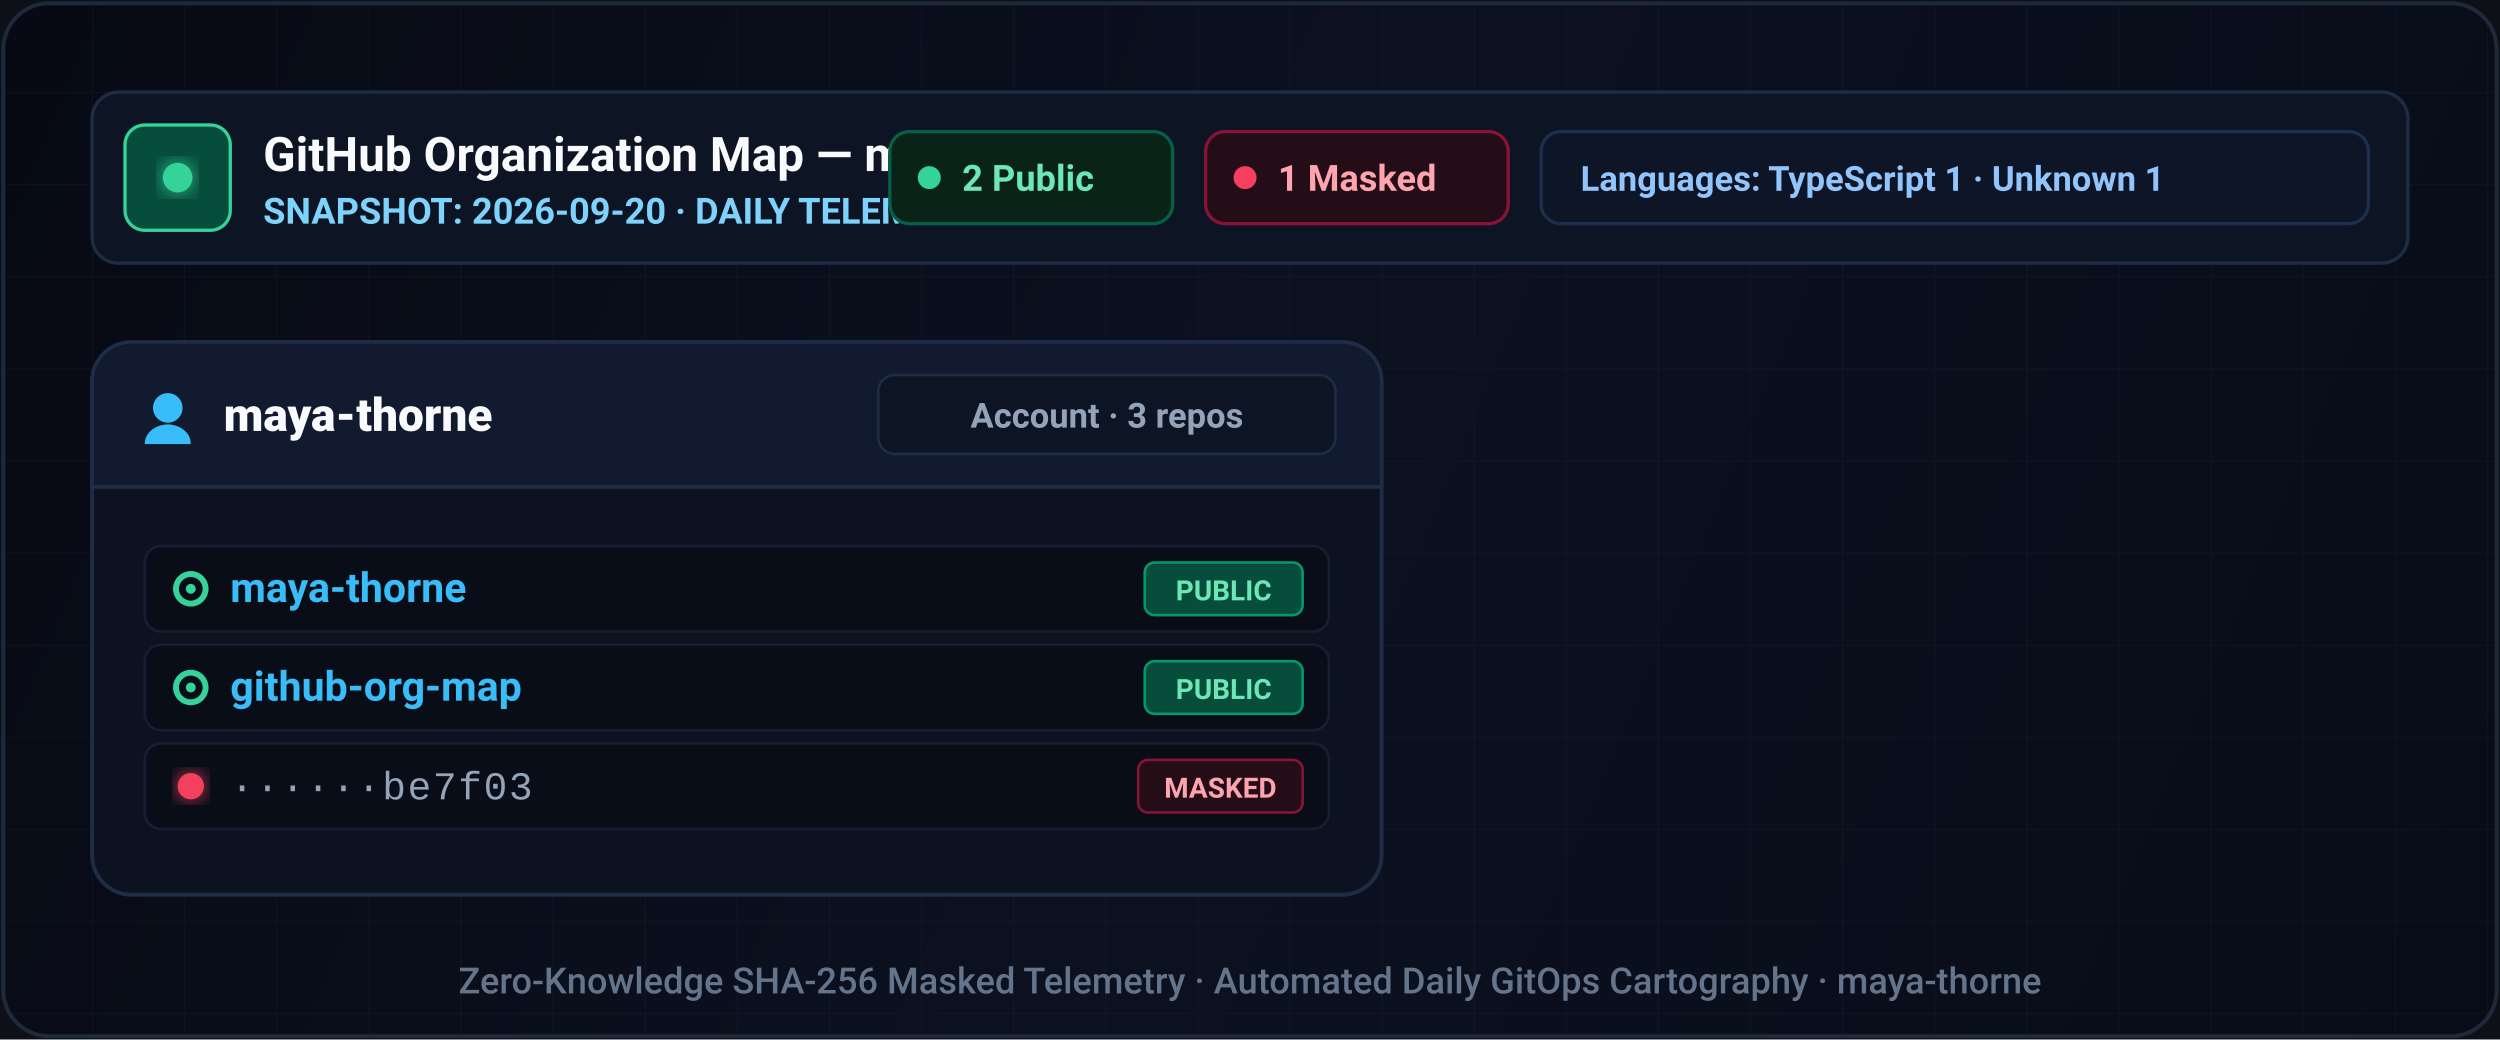
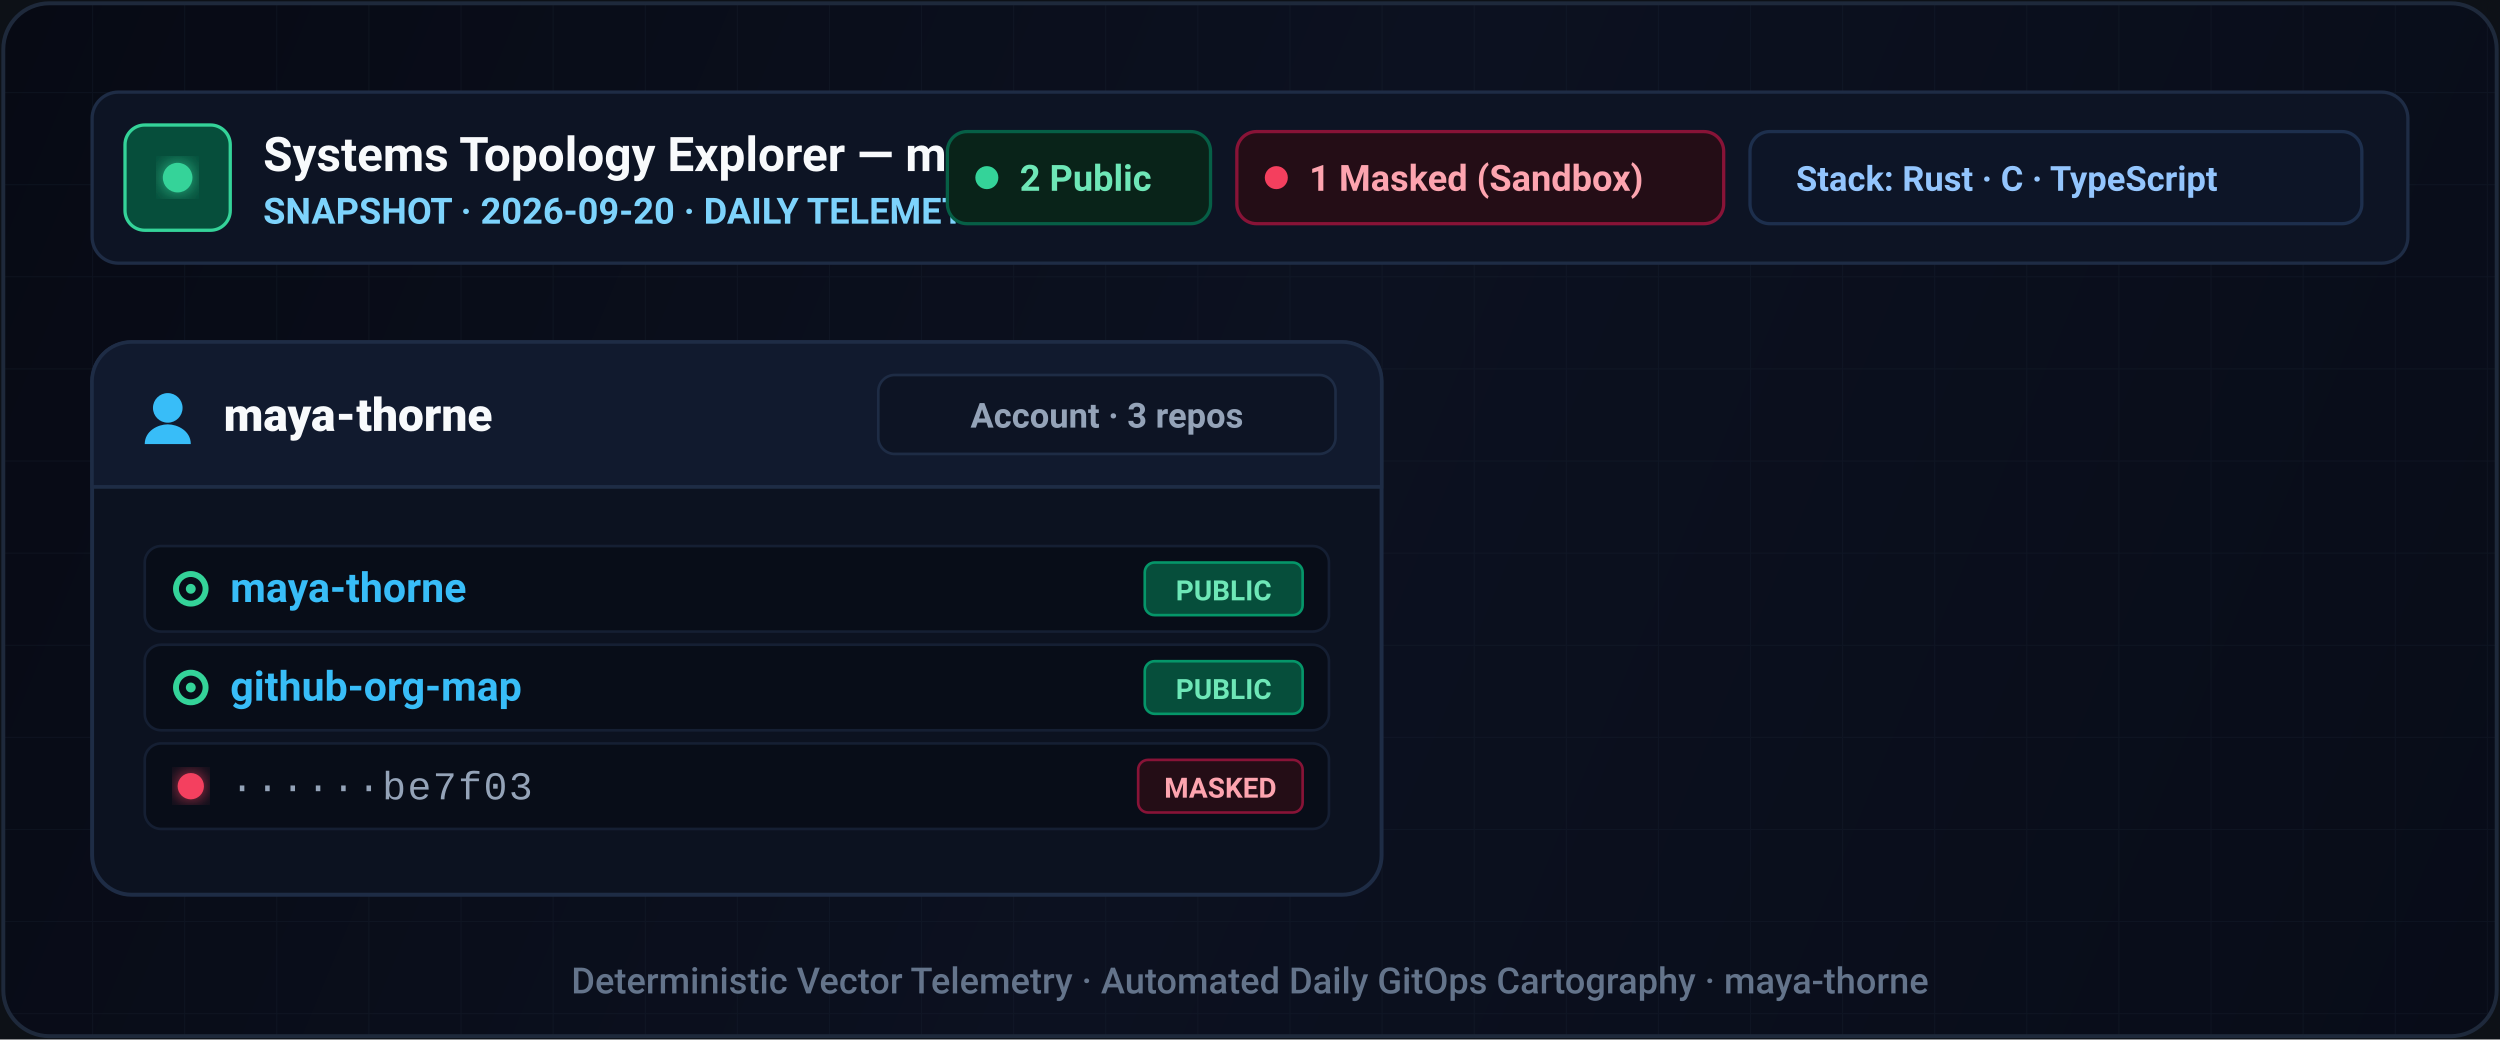
<svg xmlns="http://www.w3.org/2000/svg" viewBox="0 0 760 316" width="760" height="316" role="img" aria-label="GitHub organization map for maya-thorne on 2026-09-20">
  <defs>
    <linearGradient id="canvas-bg" x1="0" y1="0" x2="760" y2="316" gradientUnits="userSpaceOnUse">
      <stop offset="0%" stop-color="#070a14" />
      <stop offset="50%" stop-color="#0c1120" />
      <stop offset="100%" stop-color="#080c18" />
    </linearGradient>
    <pattern id="ui-grid" width="28" height="28" patternUnits="userSpaceOnUse">
      <path d="M 28 0 L 0 0 0 28" fill="none" stroke="#1e293b" stroke-width="0.6" stroke-opacity="0.25" />
    </pattern>
    <filter id="badge-glow" x="-20%" y="-20%" width="140%" height="140%">
      <feGaussianBlur stdDeviation="3" result="blur" />
      <feMerge>
        <feMergeNode in="blur" />
        <feMergeNode in="SourceGraphic" />
      </feMerge>
    </filter>
  </defs>
  <rect width="760" height="316" fill="#0d1117" />
  <rect x="1" y="1" width="758" height="314" rx="14" fill="url(#canvas-bg)" stroke="#1e293b" stroke-width="1.2" />
  <rect x="1" y="1" width="758" height="314" rx="14" fill="url(#ui-grid)" />
  <g transform="translate(28, 28)">
    <rect width="704" height="52" rx="8" fill="#0d1424" stroke="#1e2c45" stroke-width="1" />
    <rect x="10" y="10" width="32" height="32" rx="6" fill="#064e3b" stroke="#34d399" stroke-width="1" />
    <circle cx="26" cy="26" r="4.5" fill="#34d399" filter="url(#badge-glow)" />
-     <text x="52" y="24" fill="#f8fafc" font-family="-apple-system, BlinkMacSystemFont, 'Segoe UI', Roboto, Helvetica, Arial, sans-serif" font-size="14.5" font-weight="700">GitHub Organization Map — maya-thorne</text>
-     <text x="52" y="40" fill="#7dd3fc" font-family="-apple-system, BlinkMacSystemFont, 'Segoe UI', Roboto, Helvetica, Arial, sans-serif" font-size="11" font-weight="600">SNAPSHOT: 2026-09-20 · DAILY TELEMETRY</text>
-     <g transform="translate(242.5, 12)">
-       <rect width="86" height="28" rx="6" fill="#092319" stroke="#065f46" stroke-width="1" />
+     <text x="52" y="24" fill="#f8fafc" font-family="-apple-system, BlinkMacSystemFont, 'Segoe UI', Roboto, Helvetica, Arial, sans-serif" font-size="14.5" font-weight="700">Systems Topology Explorer — maya-thorne</text>
+     <text x="52" y="40" fill="#7dd3fc" font-family="-apple-system, BlinkMacSystemFont, 'Segoe UI', Roboto, Helvetica, Arial, sans-serif" font-size="11" font-weight="600">SNAPSHOT · 2026-09-20 · DAILY TELEMETRY</text>
+     <g transform="translate(260, 12)">
+       <rect width="80" height="28" rx="6" fill="#092319" stroke="#065f46" stroke-width="1" />
      <circle cx="12" cy="14" r="3.5" fill="#34d399" />
      <text x="22" y="18" fill="#6ee7b7" font-family="-apple-system, BlinkMacSystemFont, 'Segoe UI', Roboto, Helvetica, Arial, sans-serif" font-size="11" font-weight="700">2 Public</text>
    </g>
-     <g transform="translate(338.5, 12)">
-       <rect width="92" height="28" rx="6" fill="#240d16" stroke="#881337" stroke-width="1" />
+     <g transform="translate(348, 12)">
+       <rect width="148" height="28" rx="6" fill="#240d16" stroke="#881337" stroke-width="1" />
      <circle cx="12" cy="14" r="3.5" fill="#f43f5e" />
-       <text x="22" y="18" fill="#fda4af" font-family="-apple-system, BlinkMacSystemFont, 'Segoe UI', Roboto, Helvetica, Arial, sans-serif" font-size="11" font-weight="700">1 Masked</text>
+       <text x="22" y="18" fill="#fda4af" font-family="-apple-system, BlinkMacSystemFont, 'Segoe UI', Roboto, Helvetica, Arial, sans-serif" font-size="11" font-weight="700">1 Masked (Sandbox)</text>
    </g>
-     <g transform="translate(440.5, 12)">
-       <rect width="251.5" height="28" rx="6" fill="#0d1527" stroke="#1d2f4d" stroke-width="1" />
-       <text x="12" y="18" fill="#93c5fd" font-family="-apple-system, BlinkMacSystemFont, 'Segoe UI', Roboto, Helvetica, Arial, sans-serif" font-size="10.5" font-weight="600">Languages: TypeScript 1 · Unknown 1</text>
+     <g transform="translate(504, 12)">
+       <rect width="186" height="28" rx="6" fill="#0d1527" stroke="#1d2f4d" stroke-width="1" />
+       <text x="14" y="18" fill="#93c5fd" font-family="-apple-system, BlinkMacSystemFont, 'Segoe UI', Roboto, Helvetica, Arial, sans-serif" font-size="10.5" font-weight="600">Stack: Rust · C · TypeScript</text>
    </g>
  </g>
  <g>
    <rect x="28" y="104" width="392" height="168" rx="12" fill="#0c1220" stroke="#1e2c45" stroke-width="1.2" />
    <path d="M 28 116 C 28 109.37 33.37 104 40 104 L 408 104 C 414.63 104 420 109.37 420 116 L 420 148 L 28 148 Z" fill="#111a2e" stroke="#1e2c45" stroke-width="1" />
    <line x1="28" y1="148" x2="420" y2="148" stroke="#1e2c45" stroke-width="1" />
    <g transform="translate(42, 118)">
      <circle cx="9" cy="6" r="4.5" fill="#38bdf8" />
      <path d="M 2 17 C 2 13 6 11 9 11 C 12 11 16 13 16 17 Z" fill="#38bdf8" />
    </g>
    <text x="68" y="131" fill="#f8fafc" font-family="-apple-system, BlinkMacSystemFont, 'Segoe UI', Roboto, Helvetica, Arial, sans-serif" font-size="14" font-weight="800">maya-thorne</text>
    <rect x="267" y="114" width="139" height="24" rx="5" fill="#0d1424" stroke="#1e2c45" stroke-width="0.8" />
    <text x="336.5" y="130" fill="#94a3b8" font-family="-apple-system, BlinkMacSystemFont, 'Segoe UI', Roboto, Helvetica, Arial, sans-serif" font-size="10.5" font-weight="600" text-anchor="middle">Account · 3 repos</text>
    <rect x="44" y="166" width="360" height="26" rx="5" fill="#080d18" stroke="#151f33" stroke-width="0.8" />
    <circle cx="58" cy="179" r="4.5" fill="none" stroke="#34d399" stroke-width="1.8" />
    <circle cx="58" cy="179" r="1.5" fill="#34d399" />
    <text x="70" y="183" fill="#38bdf8" font-family="-apple-system, BlinkMacSystemFont, 'Segoe UI', Roboto, Helvetica, Arial, sans-serif" font-size="12.5" font-weight="600">maya-thorne</text>
    <rect x="348" y="171" width="48" height="16" rx="3" fill="#064e3b" stroke="#059669" stroke-width="0.8" />
    <text x="372" y="182.5" fill="#6ee7b7" font-family="-apple-system, BlinkMacSystemFont, 'Segoe UI', Roboto, Helvetica, Arial, sans-serif" font-size="8.5" font-weight="700" text-anchor="middle">PUBLIC</text>
    <rect x="44" y="196" width="360" height="26" rx="5" fill="#080d18" stroke="#151f33" stroke-width="0.8" />
    <circle cx="58" cy="209" r="4.5" fill="none" stroke="#34d399" stroke-width="1.8" />
    <circle cx="58" cy="209" r="1.5" fill="#34d399" />
    <text x="70" y="213" fill="#38bdf8" font-family="-apple-system, BlinkMacSystemFont, 'Segoe UI', Roboto, Helvetica, Arial, sans-serif" font-size="12.5" font-weight="600">github-org-map</text>
    <rect x="348" y="201" width="48" height="16" rx="3" fill="#064e3b" stroke="#059669" stroke-width="0.8" />
    <text x="372" y="212.5" fill="#6ee7b7" font-family="-apple-system, BlinkMacSystemFont, 'Segoe UI', Roboto, Helvetica, Arial, sans-serif" font-size="8.5" font-weight="700" text-anchor="middle">PUBLIC</text>
    <rect x="44" y="226" width="360" height="26" rx="5" fill="#080d18" stroke="#151f33" stroke-width="0.8" />
    <circle cx="58" cy="239" r="4" fill="#f43f5e" filter="url(#badge-glow)" />
    <text x="70" y="243" fill="#94a3b8" font-family="ui-monospace, SFMono-Regular, 'SF Mono', Menlo, Monaco, Consolas, 'Liberation Mono', monospace" font-size="12" letter-spacing="0.5">······be7f03</text>
    <rect x="346" y="231" width="50" height="16" rx="3" fill="#240d16" stroke="#881337" stroke-width="0.8" />
    <text x="371" y="242.5" fill="#fda4af" font-family="-apple-system, BlinkMacSystemFont, 'Segoe UI', Roboto, Helvetica, Arial, sans-serif" font-size="8.5" font-weight="700" text-anchor="middle">MASKED</text>
  </g>
  <text x="380" y="302" fill="#64748b" font-family="-apple-system, BlinkMacSystemFont, 'Segoe UI', Roboto, Helvetica, Arial, sans-serif" font-size="11" font-weight="500" text-anchor="middle">
-     Zero-Knowledge SHA-256 Masked Telemetry · Automated Daily GitOps Cartography · maya-thorne
+     Deterministic Vector Telemetry · Automated Daily GitOps Cartography · maya-thorne
  </text>
</svg>
